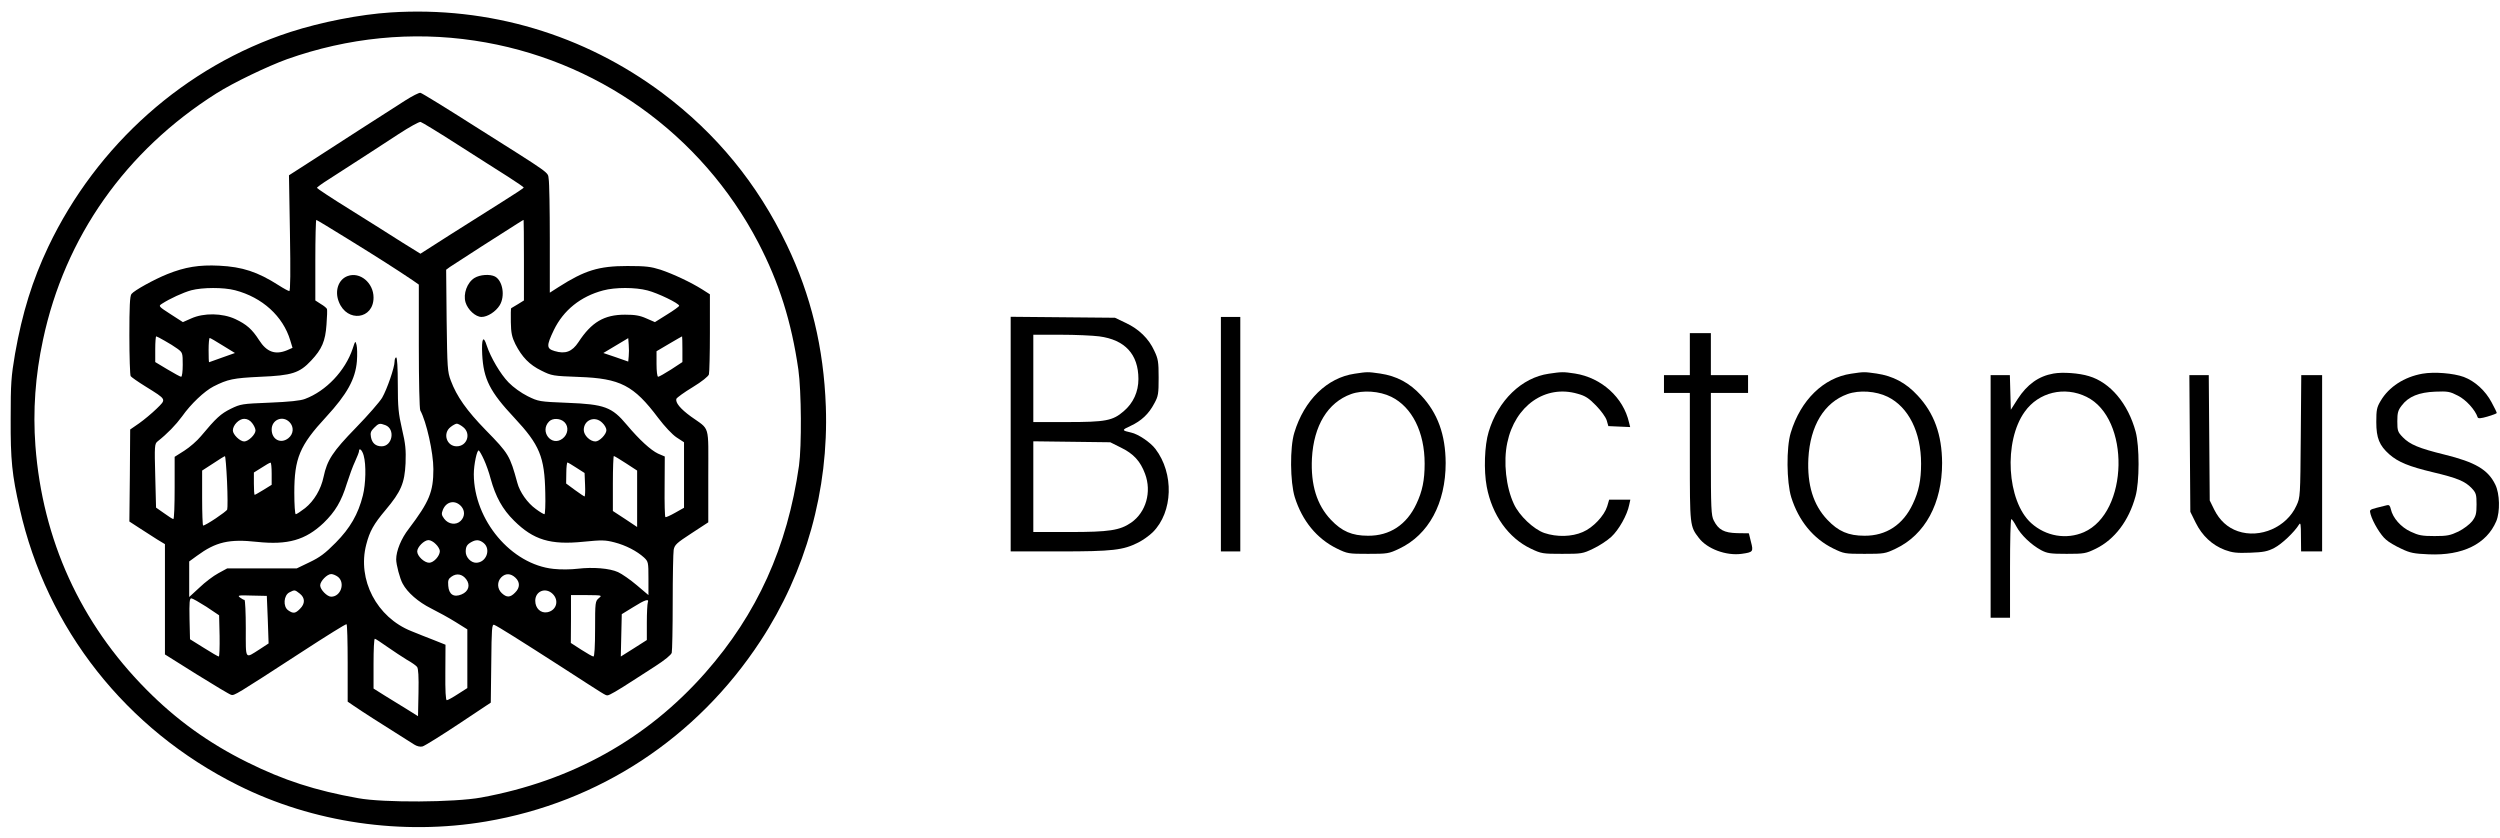
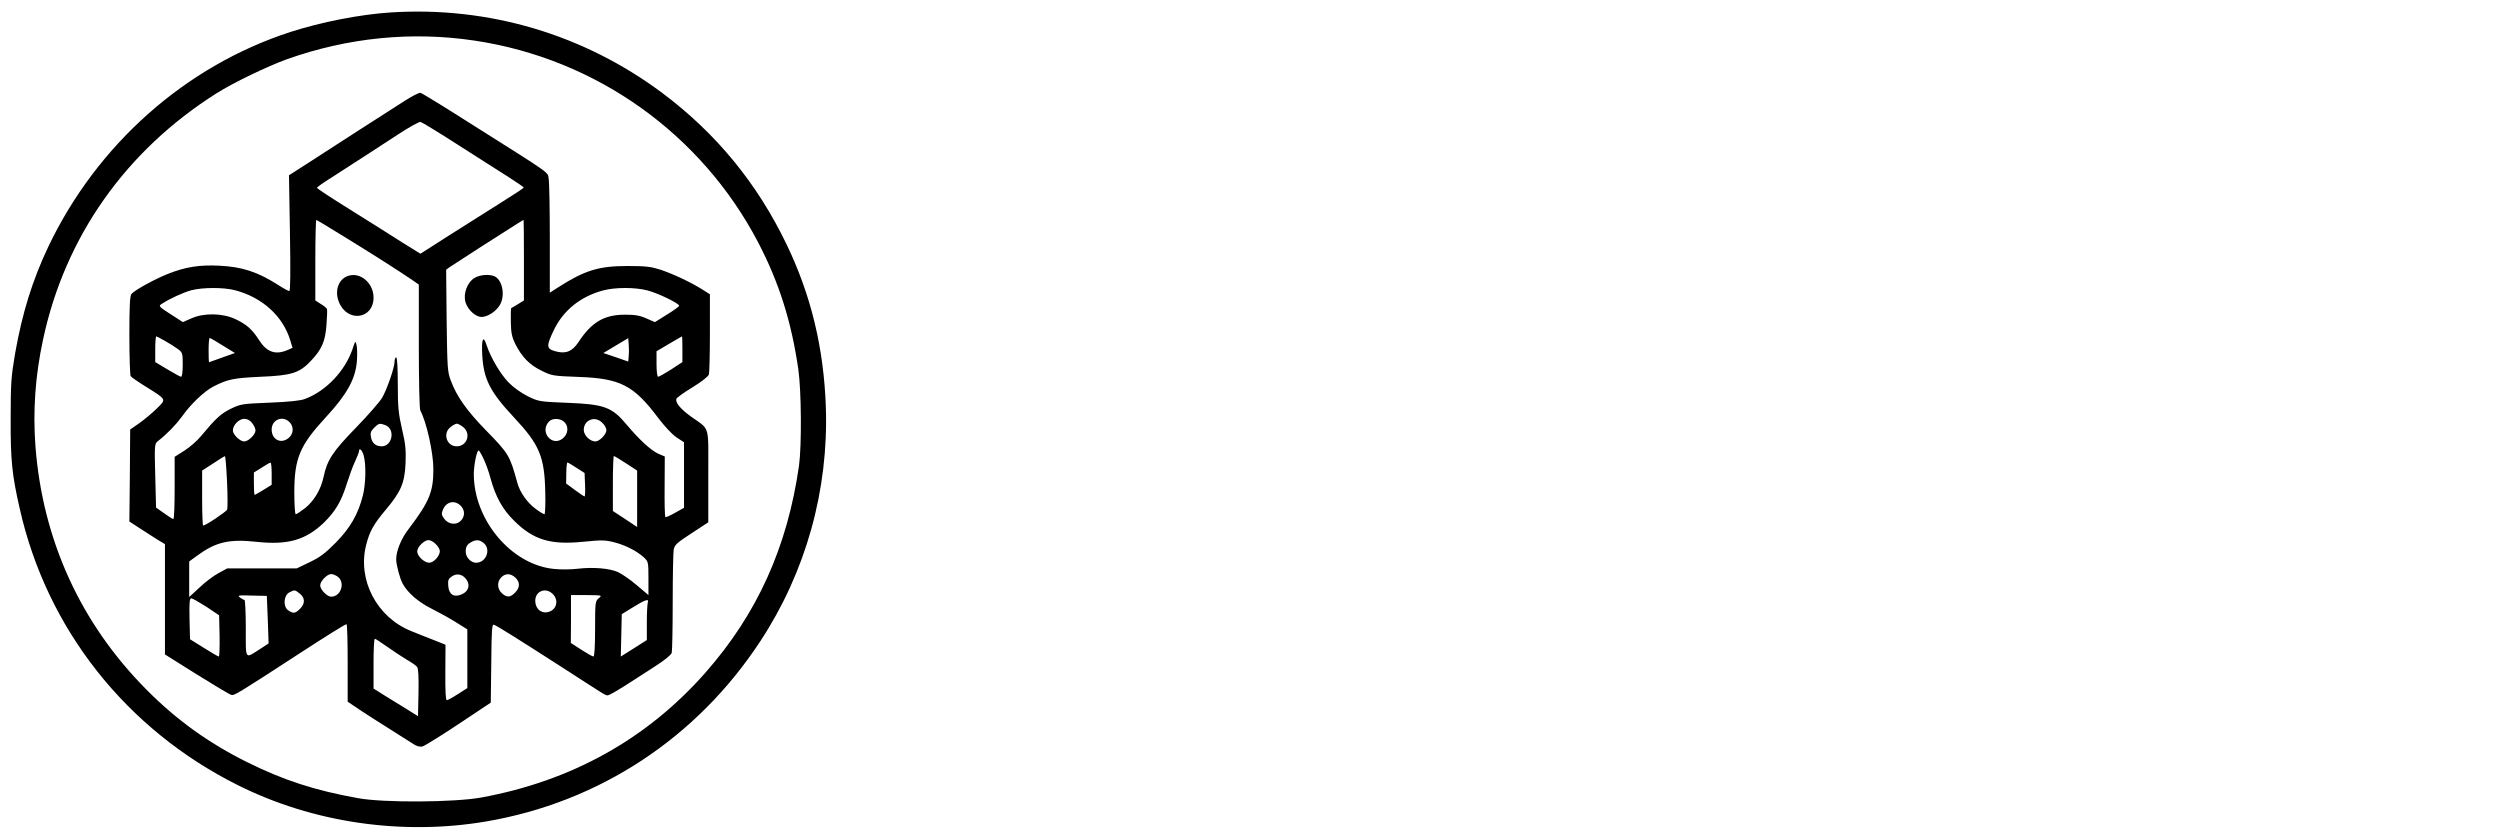
<svg xmlns="http://www.w3.org/2000/svg" version="1.0" width="1546pt" height="518pt" viewBox="0 0 1546 518" preserveAspectRatio="xMidYMid meet">
  <g transform="translate(0,518) scale(0.1,-0.1)" fill="#000000" stroke="none">
    <path d="M2415 5103 c-187 -12 -428 -59 -620 -121 -649 -211 -1195 -696 -1496 -1327 -99 -209 -161 -409 -206 -663 -24 -142 -27 -181 -27 -402 -1 -255 8 -346 56 -555 167 -744 658 -1366 1350 -1711 464 -232 1015 -312 1534 -224 699 119 1303 516 1696 1115 282 429 423 936 405 1450 -13 364 -92 690 -241 1000 -182 380 -436 689 -769 939 -486 363 -1074 538 -1682 499z m519 -174 c752 -112 1403 -576 1755 -1249 129 -248 205 -488 248 -785 19 -134 21 -473 4 -595 -72 -504 -259 -917 -579 -1280 -361 -410 -828 -670 -1387 -772 -164 -30 -603 -33 -760 -4 -264 47 -462 111 -685 222 -239 118 -441 264 -624 449 -409 412 -643 927 -687 1508 -16 217 -1 433 47 656 135 635 511 1169 1073 1524 102 65 317 168 436 211 378 134 772 173 1159 115z" />
    <path d="M2505 4558 c-44 -28 -174 -112 -290 -186 -115 -74 -259 -167 -319 -206 l-109 -70 6 -358 c4 -236 3 -358 -4 -358 -5 0 -35 16 -66 36 -130 83 -224 114 -368 121 -124 6 -210 -8 -320 -52 -82 -33 -205 -101 -222 -123 -10 -12 -13 -79 -13 -256 0 -133 4 -246 8 -252 4 -6 45 -35 92 -64 133 -83 130 -77 68 -138 -29 -28 -78 -69 -108 -90 l-55 -38 -2 -284 -3 -285 63 -41 c34 -22 83 -54 109 -70 l48 -29 0 -341 0 -341 196 -123 c108 -67 204 -125 214 -127 19 -5 28 0 425 258 169 110 280 179 288 179 4 0 7 -108 7 -239 l0 -240 38 -26 c20 -14 75 -50 122 -80 122 -78 216 -137 251 -159 17 -11 38 -16 52 -12 12 3 112 65 222 138 l200 133 3 244 c2 215 4 242 18 237 21 -8 167 -100 419 -262 274 -177 268 -174 282 -174 11 0 60 28 163 95 19 12 78 50 132 85 59 38 98 70 102 83 3 12 6 153 6 312 0 160 3 306 6 325 6 31 18 42 110 102 l104 68 0 286 c0 326 13 282 -107 368 -66 48 -98 87 -90 110 3 7 48 40 101 72 56 34 97 67 100 79 3 11 6 127 6 257 l0 238 -47 30 c-70 44 -178 95 -258 122 -60 19 -90 23 -205 23 -178 0 -264 -27 -427 -131 l-53 -34 0 333 c0 182 -3 349 -7 370 -7 45 30 19 -458 327 -176 112 -327 205 -335 206 -8 2 -51 -20 -95 -48z m326 -273 c118 -75 258 -165 311 -198 53 -34 97 -64 97 -67 0 -3 -61 -43 -136 -90 -75 -47 -219 -138 -320 -202 l-183 -117 -113 70 c-61 39 -205 130 -319 201 -115 71 -208 133 -208 136 0 4 33 28 73 53 228 147 324 209 432 280 66 43 127 77 136 75 8 -2 112 -65 230 -141z m-673 -587 c178 -110 285 -178 395 -252 l37 -26 0 -380 c0 -220 4 -388 9 -398 38 -69 81 -261 81 -363 0 -141 -25 -201 -152 -369 -47 -60 -78 -137 -78 -189 0 -33 23 -120 40 -150 29 -55 97 -114 175 -153 44 -22 113 -60 153 -85 l72 -45 0 -182 0 -181 -58 -37 c-32 -21 -63 -38 -69 -38 -7 0 -10 60 -9 172 l1 171 -75 30 c-41 16 -103 40 -136 54 -214 85 -336 318 -279 536 21 81 45 125 120 214 95 113 117 165 123 288 3 83 0 119 -22 212 -22 96 -26 134 -26 277 0 104 -4 166 -10 166 -5 0 -10 -12 -10 -26 0 -36 -46 -170 -77 -224 -15 -25 -87 -108 -162 -185 -144 -148 -178 -200 -200 -304 -16 -77 -59 -149 -114 -193 -27 -21 -53 -38 -58 -38 -5 0 -9 60 -9 133 0 213 33 292 197 469 129 140 181 234 190 344 3 40 2 85 -2 100 -7 28 -8 28 -24 -22 -46 -137 -164 -262 -295 -311 -28 -11 -97 -18 -218 -23 -172 -7 -179 -8 -241 -38 -62 -31 -89 -55 -185 -170 -23 -28 -69 -68 -102 -89 l-60 -38 0 -192 c0 -106 -3 -193 -8 -193 -4 0 -30 16 -57 36 l-50 35 -5 197 c-5 185 -4 197 14 212 61 48 113 102 152 155 54 77 138 156 194 185 89 45 122 52 290 60 195 8 242 23 314 100 67 71 88 121 95 222 4 48 5 92 3 97 -2 6 -19 20 -38 31 l-34 22 0 249 c0 137 3 249 6 249 3 0 94 -55 202 -122z m1082 -127 l0 -249 -37 -23 c-21 -12 -40 -24 -42 -25 -2 -2 -3 -41 -2 -86 1 -67 7 -93 28 -136 41 -80 87 -128 161 -164 64 -32 71 -33 232 -39 256 -9 339 -52 490 -253 40 -53 88 -104 114 -121 l46 -30 0 -202 0 -203 -55 -31 c-30 -17 -57 -29 -60 -27 -4 2 -6 87 -5 189 l1 186 -42 18 c-44 21 -114 84 -193 178 -92 110 -137 127 -368 136 -173 7 -178 8 -245 41 -40 20 -89 55 -118 85 -50 51 -111 155 -135 228 -21 67 -33 44 -28 -55 8 -152 47 -230 199 -392 156 -167 187 -241 191 -464 2 -72 -1 -132 -5 -132 -5 0 -29 14 -53 32 -52 37 -100 105 -115 163 -46 168 -53 180 -195 325 -118 121 -180 209 -216 306 -21 55 -22 79 -26 373 l-3 313 23 17 c13 9 100 65 193 125 249 159 260 166 263 166 1 0 2 -112 2 -249z m-1786 -186 c168 -44 296 -160 341 -310 l14 -46 -34 -15 c-73 -30 -126 -11 -173 63 -43 67 -77 97 -147 130 -80 37 -194 39 -272 4 l-52 -23 -76 49 c-76 49 -76 50 -53 65 48 31 130 69 181 83 69 18 199 19 271 0z m2550 -1 c63 -16 196 -80 196 -95 0 -4 -34 -29 -75 -54 l-75 -47 -53 23 c-40 18 -70 23 -132 23 -129 0 -207 -46 -288 -170 -39 -59 -81 -75 -147 -55 -51 15 -52 32 -5 130 59 122 165 208 305 245 74 20 198 20 274 0z m-2986 -311 c26 -14 62 -37 80 -50 31 -23 32 -26 32 -99 0 -41 -4 -74 -10 -74 -5 0 -43 21 -85 46 l-75 45 0 80 c0 43 3 79 6 79 3 0 26 -12 52 -27z m3202 -53 l0 -79 -70 -46 c-39 -25 -75 -45 -80 -45 -6 0 -10 35 -10 79 l0 79 78 46 c42 25 78 45 80 46 1 0 2 -36 2 -80z m-2842 23 l75 -46 -79 -28 c-43 -16 -80 -29 -81 -29 -2 0 -3 34 -3 75 0 41 3 75 7 75 3 0 40 -21 81 -47z m2510 -66 l-3 -33 -77 27 -77 26 77 46 77 46 3 -40 c2 -22 2 -54 0 -72z m-2329 -413 c12 -15 21 -35 21 -46 0 -25 -44 -68 -70 -68 -26 0 -70 43 -70 68 0 33 38 72 70 72 19 0 36 -9 49 -26z m231 6 c29 -29 26 -74 -7 -100 -47 -37 -103 -8 -103 54 0 60 67 89 110 46z m1701 -1 c28 -28 22 -76 -13 -102 -68 -51 -143 46 -82 107 22 22 70 20 95 -5z m234 -4 c14 -13 25 -33 25 -45 0 -26 -43 -70 -68 -70 -33 0 -72 38 -72 71 0 63 70 90 115 44z m-1342 -14 c63 -24 44 -131 -23 -131 -36 0 -59 19 -66 57 -5 26 -1 37 19 57 29 29 35 30 70 17z m481 -12 c51 -40 25 -119 -40 -119 -62 0 -88 80 -38 119 15 12 32 21 39 21 7 0 24 -9 39 -21z m-615 -176 c16 -56 13 -176 -5 -247 -29 -116 -79 -202 -168 -292 -66 -67 -99 -91 -162 -121 l-79 -38 -215 0 -215 0 -55 -30 c-30 -16 -83 -56 -117 -89 l-63 -58 0 110 0 110 48 35 c117 86 199 105 372 86 189 -20 299 11 411 117 72 70 110 133 144 244 15 47 37 108 51 137 13 28 24 57 24 62 0 26 20 8 29 -26z m744 -26 c13 -28 32 -81 41 -117 31 -112 73 -189 145 -260 120 -119 225 -151 430 -130 112 11 133 11 191 -4 70 -18 139 -54 183 -94 26 -25 27 -29 27 -129 l0 -103 -72 61 c-40 34 -92 70 -116 81 -53 24 -155 32 -249 21 -40 -5 -107 -6 -150 -1 -261 27 -492 301 -493 585 0 60 20 154 31 147 4 -2 19 -28 32 -57z m-1589 -135 c4 -87 4 -165 1 -173 -5 -13 -133 -99 -149 -99 -3 0 -6 77 -6 170 l0 170 68 44 c37 25 70 45 73 45 3 1 9 -70 13 -157z m2467 113 l69 -45 0 -174 0 -175 -75 50 -75 49 0 170 c0 94 3 170 6 170 3 0 37 -20 75 -45z m-2191 -64 l0 -69 -50 -31 c-28 -17 -52 -31 -55 -31 -3 0 -5 31 -5 69 l0 69 48 30 c26 17 50 31 55 31 4 1 7 -30 7 -68z m1885 36 l50 -32 3 -73 c2 -39 0 -72 -3 -72 -3 0 -30 18 -60 40 l-54 40 1 65 c0 36 4 65 7 65 3 0 29 -15 56 -33z m-712 -239 c23 -27 22 -63 -4 -89 -28 -28 -76 -22 -102 13 -17 23 -18 31 -8 56 22 53 77 62 114 20z m-158 -233 c14 -13 25 -33 25 -43 0 -30 -38 -72 -66 -72 -30 0 -74 41 -74 70 0 27 43 70 70 70 12 0 32 -11 45 -25z m296 7 c47 -39 16 -122 -47 -122 -32 0 -64 34 -64 68 0 32 8 45 35 60 29 16 50 15 76 -6z m-900 -210 c45 -38 16 -122 -43 -122 -25 0 -68 44 -68 70 0 26 43 70 68 70 11 0 30 -8 43 -18z m792 -14 c27 -36 15 -76 -29 -94 -48 -20 -78 0 -82 53 -3 34 1 44 20 57 32 23 67 16 91 -16z m304 10 c30 -28 29 -63 -2 -93 -30 -31 -52 -31 -82 -3 -29 27 -30 71 -3 98 26 26 58 25 87 -2z m-1333 -99 c33 -26 34 -62 1 -94 -28 -29 -42 -31 -73 -9 -33 23 -28 93 8 111 33 17 33 16 64 -8z m1563 -1 c42 -40 25 -103 -32 -114 -41 -8 -75 24 -75 71 0 59 63 85 107 43z m-1761 -160 l5 -147 -55 -36 c-93 -59 -86 -70 -86 129 0 97 -4 176 -8 176 -5 0 -17 7 -28 15 -17 13 -10 15 74 12 l92 -2 6 -147z m2047 133 c-22 -19 -23 -25 -23 -190 0 -109 -4 -171 -10 -171 -6 0 -39 19 -75 42 l-65 42 1 148 0 148 97 0 c96 -1 97 -1 75 -19z m-2427 -53 l79 -53 3 -127 c1 -71 -1 -128 -5 -128 -4 0 -46 24 -93 54 l-85 53 -3 126 c-2 101 0 127 11 127 7 0 49 -24 93 -52z m2730 26 c-3 -9 -6 -64 -6 -124 l0 -108 -80 -51 -81 -51 3 131 3 131 70 43 c75 47 101 55 91 29z m-1611 -274 c39 -27 93 -63 121 -80 29 -16 57 -36 63 -44 8 -9 11 -61 9 -159 l-3 -146 -67 42 c-37 23 -99 61 -138 85 l-70 44 0 154 c0 85 3 154 8 154 4 0 39 -23 77 -50z" />
    <path d="M2150 3473 c-58 -21 -82 -93 -54 -161 51 -128 214 -107 214 28 0 91 -84 161 -160 133z" />
    <path d="M2934 3461 c-45 -28 -71 -98 -55 -151 14 -46 62 -90 99 -90 37 0 88 33 112 72 35 57 19 152 -29 178 -31 16 -93 12 -127 -9z" />
-     <path d="M6250 2496 l0 -726 303 0 c329 0 393 8 486 55 28 14 69 43 90 64 125 125 132 363 16 515 -31 41 -107 92 -150 101 -59 13 -59 16 -4 41 67 31 113 74 147 139 25 45 27 60 27 160 0 98 -3 116 -27 166 -34 75 -95 134 -176 172 l-67 32 -322 3 -323 3 0 -725z m547 604 c160 -21 243 -111 243 -264 0 -79 -32 -149 -91 -199 -68 -59 -112 -67 -351 -67 l-208 0 0 270 0 270 168 0 c92 0 200 -5 239 -10z m135 -688 c78 -38 120 -84 149 -162 42 -112 6 -238 -86 -302 -70 -48 -135 -58 -382 -58 l-223 0 0 281 0 280 238 -3 238 -3 66 -33z" />
-     <path d="M7550 2495 l0 -725 60 0 60 0 0 725 0 725 -60 0 -60 0 0 -725z" />
-     <path d="M10450 2990 l0 -130 -80 0 -80 0 0 -55 0 -55 80 0 80 0 0 -395 c0 -428 0 -429 56 -502 51 -67 168 -111 264 -98 71 10 74 13 58 74 l-13 53 -72 1 c-82 2 -116 21 -145 78 -16 31 -18 72 -18 412 l0 377 115 0 115 0 0 55 0 55 -115 0 -115 0 0 130 0 130 -65 0 -65 0 0 -130z" />
-     <path d="M8377 2869 c-170 -25 -312 -163 -373 -365 -28 -91 -26 -305 3 -399 46 -146 136 -256 260 -317 66 -32 71 -33 193 -33 120 0 128 1 193 32 182 86 287 281 287 530 -1 175 -49 308 -152 418 -72 78 -152 120 -253 135 -78 11 -78 11 -158 -1z m227 -143 c128 -63 206 -218 206 -413 0 -102 -14 -171 -51 -249 -60 -129 -165 -198 -299 -197 -99 0 -162 27 -230 99 -87 92 -125 216 -117 379 11 203 98 346 242 398 72 26 176 19 249 -17z" />
-     <path d="M9578 2869 c-168 -24 -314 -166 -372 -359 -26 -85 -31 -239 -12 -340 33 -175 134 -317 273 -383 65 -31 73 -32 193 -32 120 0 128 1 192 32 37 17 87 50 112 73 47 43 99 136 111 198 l7 32 -66 0 -65 0 -12 -41 c-18 -58 -87 -132 -151 -159 -68 -30 -161 -32 -238 -6 -66 23 -155 107 -188 179 -49 104 -66 261 -41 379 48 230 236 361 435 303 48 -13 69 -27 114 -73 32 -33 60 -72 66 -92 l10 -35 67 -3 68 -3 -7 28 c-35 155 -170 277 -334 303 -73 11 -81 11 -162 -1z" />
-     <path d="M11447 2869 c-170 -25 -312 -163 -373 -365 -28 -91 -26 -305 3 -399 46 -146 136 -256 260 -317 66 -32 71 -33 193 -33 120 0 128 1 193 32 182 86 287 281 287 530 -1 175 -49 308 -152 418 -72 78 -152 120 -253 135 -78 11 -78 11 -158 -1z m227 -143 c128 -63 206 -218 206 -413 0 -102 -14 -171 -51 -249 -60 -129 -165 -198 -299 -197 -99 0 -162 27 -230 99 -87 92 -125 216 -117 379 11 203 98 346 242 398 72 26 176 19 249 -17z" />
-     <path d="M12699 2870 c-92 -16 -163 -67 -222 -158 l-42 -66 -3 107 -3 107 -59 0 -60 0 0 -750 0 -750 60 0 60 0 0 305 c0 168 3 305 8 305 4 0 18 -20 31 -45 28 -53 92 -114 153 -147 38 -20 57 -23 158 -23 110 0 119 2 181 32 116 57 204 173 245 324 25 89 25 309 1 399 -47 174 -157 305 -289 344 -61 19 -163 26 -219 16z m204 -144 c272 -133 261 -715 -16 -837 -108 -47 -235 -26 -326 56 -151 136 -172 506 -40 689 86 121 246 159 382 92z" />
-     <path d="M14980 2869 c-112 -20 -207 -81 -258 -168 -24 -40 -27 -56 -27 -131 0 -99 19 -145 81 -200 55 -48 122 -75 268 -110 152 -36 200 -56 241 -99 27 -29 30 -39 30 -100 0 -58 -4 -73 -27 -104 -16 -20 -53 -48 -85 -64 -51 -24 -69 -28 -148 -28 -77 0 -98 4 -147 27 -61 28 -111 85 -123 139 -5 22 -11 28 -23 25 -10 -3 -38 -10 -64 -16 -45 -12 -46 -13 -38 -41 14 -49 63 -130 95 -156 16 -15 59 -40 94 -56 56 -27 79 -31 171 -35 209 -9 357 64 417 205 24 58 22 169 -6 226 -45 93 -124 139 -315 186 -158 39 -213 62 -257 107 -31 32 -34 40 -34 98 0 53 4 68 27 98 42 56 107 82 208 86 77 3 90 1 140 -25 50 -25 107 -88 122 -134 3 -8 20 -7 61 5 31 9 57 19 57 22 0 4 -14 33 -32 66 -38 72 -103 131 -172 157 -63 23 -182 33 -256 20z" />
-     <path d="M13542 2437 l3 -422 33 -67 c40 -81 102 -139 181 -169 47 -17 72 -20 156 -17 83 3 108 8 150 30 46 24 123 97 152 144 10 16 12 2 12 -73 l1 -93 65 0 65 0 0 545 0 545 -65 0 -64 0 -3 -377 c-3 -373 -3 -379 -27 -430 -60 -133 -225 -205 -362 -158 -64 22 -113 67 -146 133 l-28 57 -3 388 -3 387 -60 0 -60 0 3 -423z" />
  </g>
</svg>
